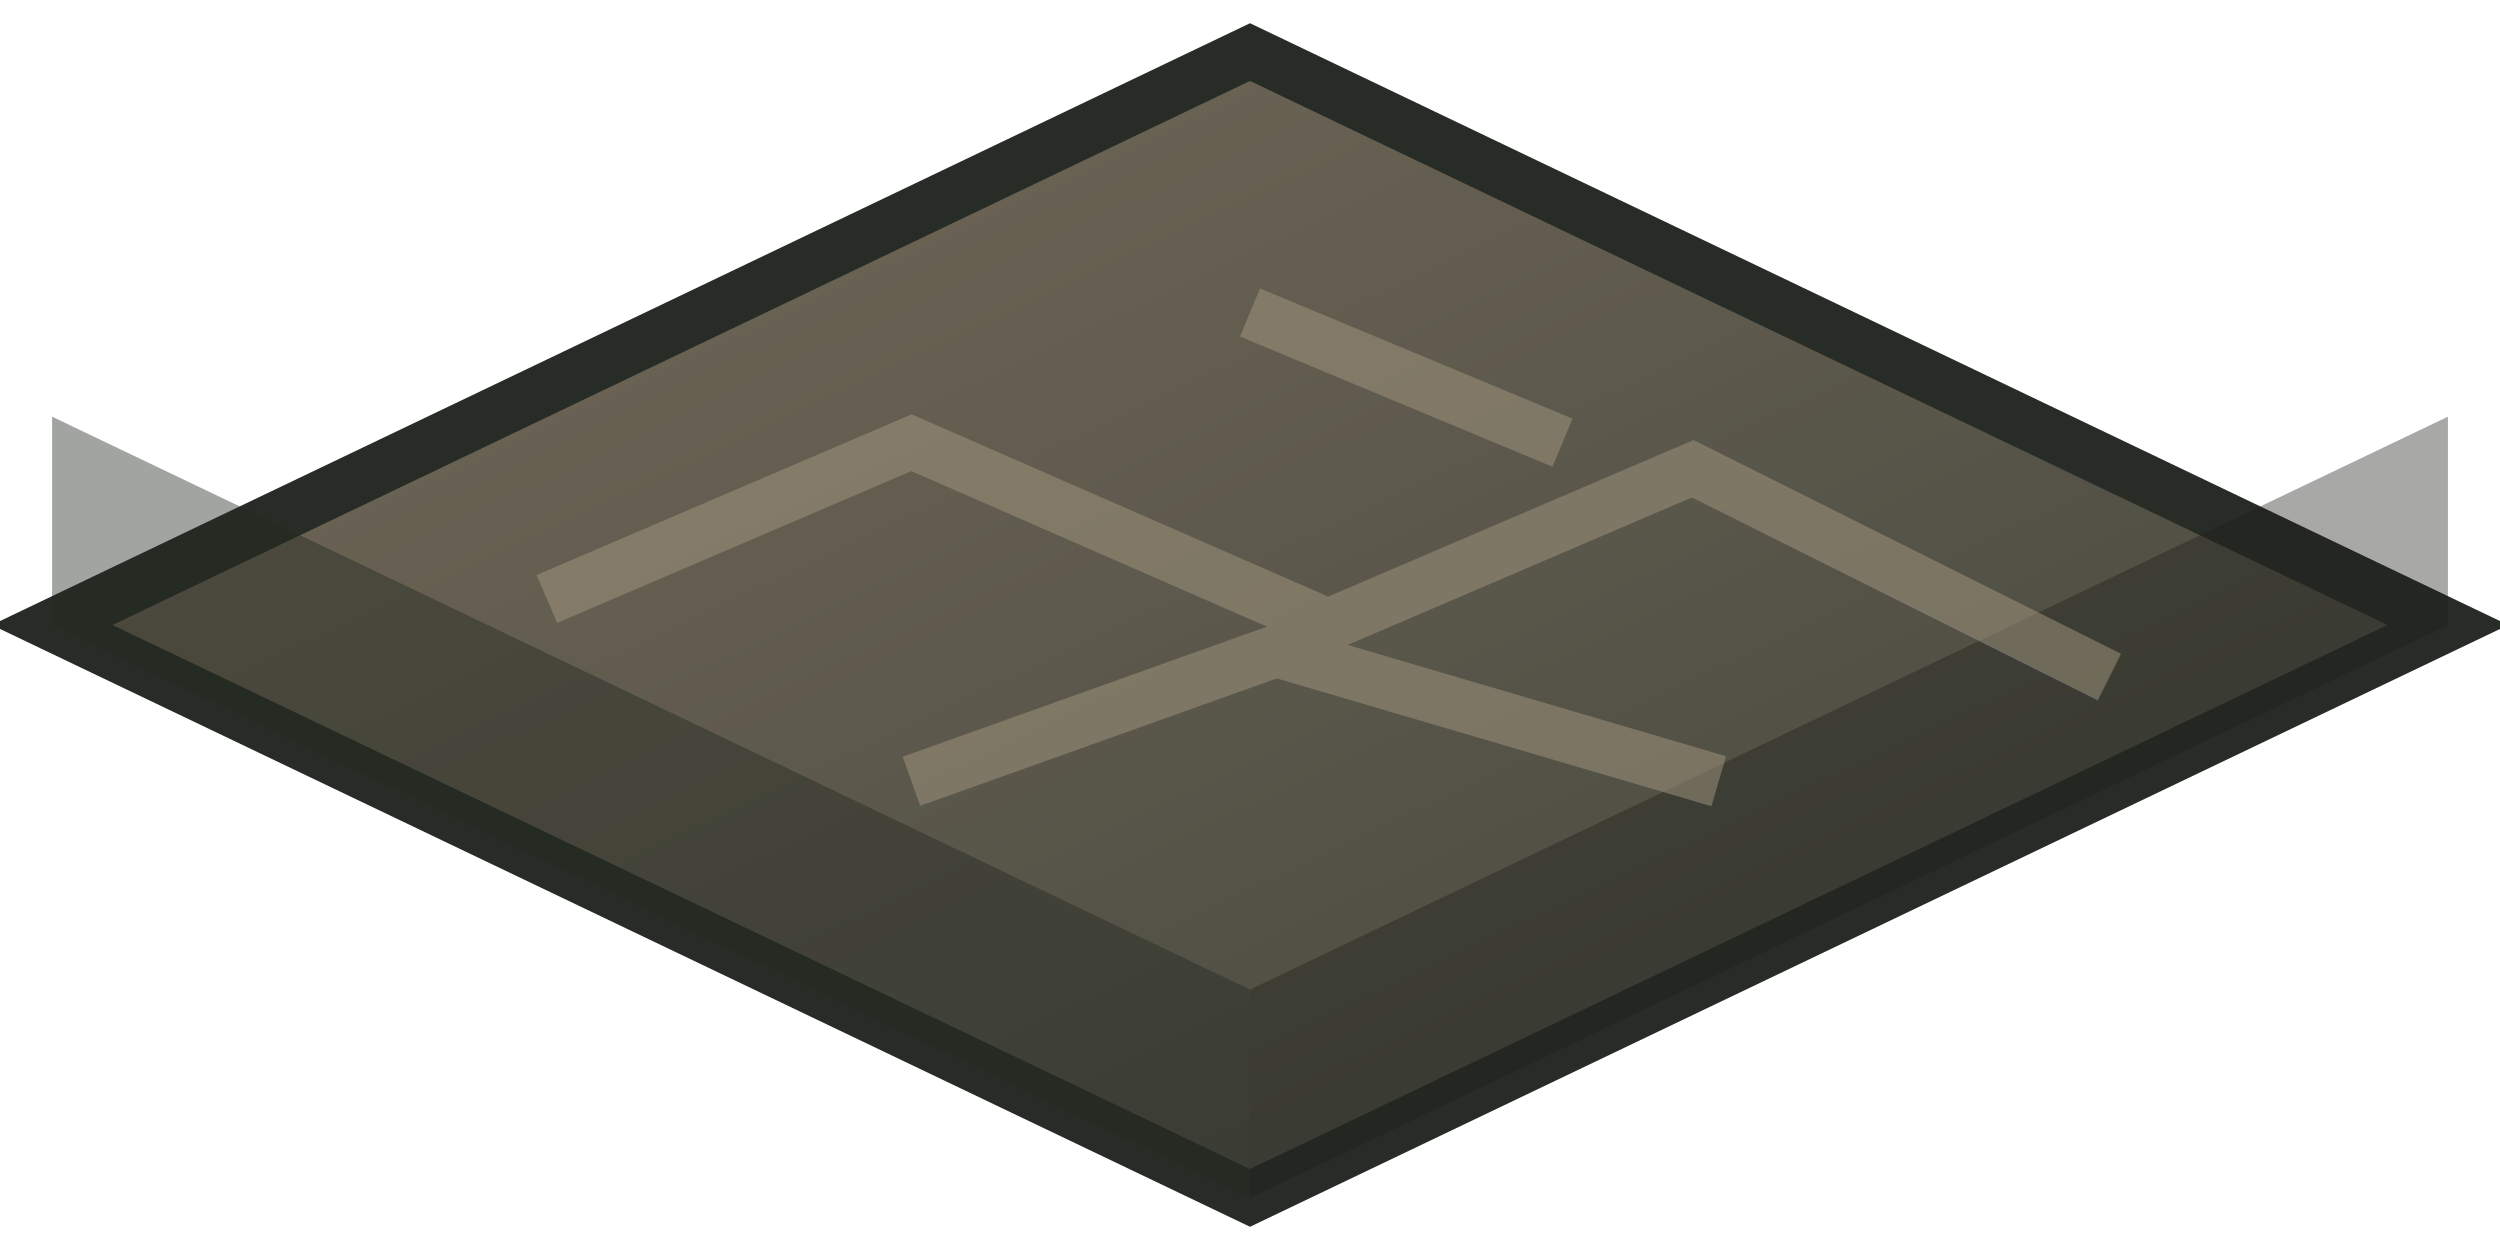
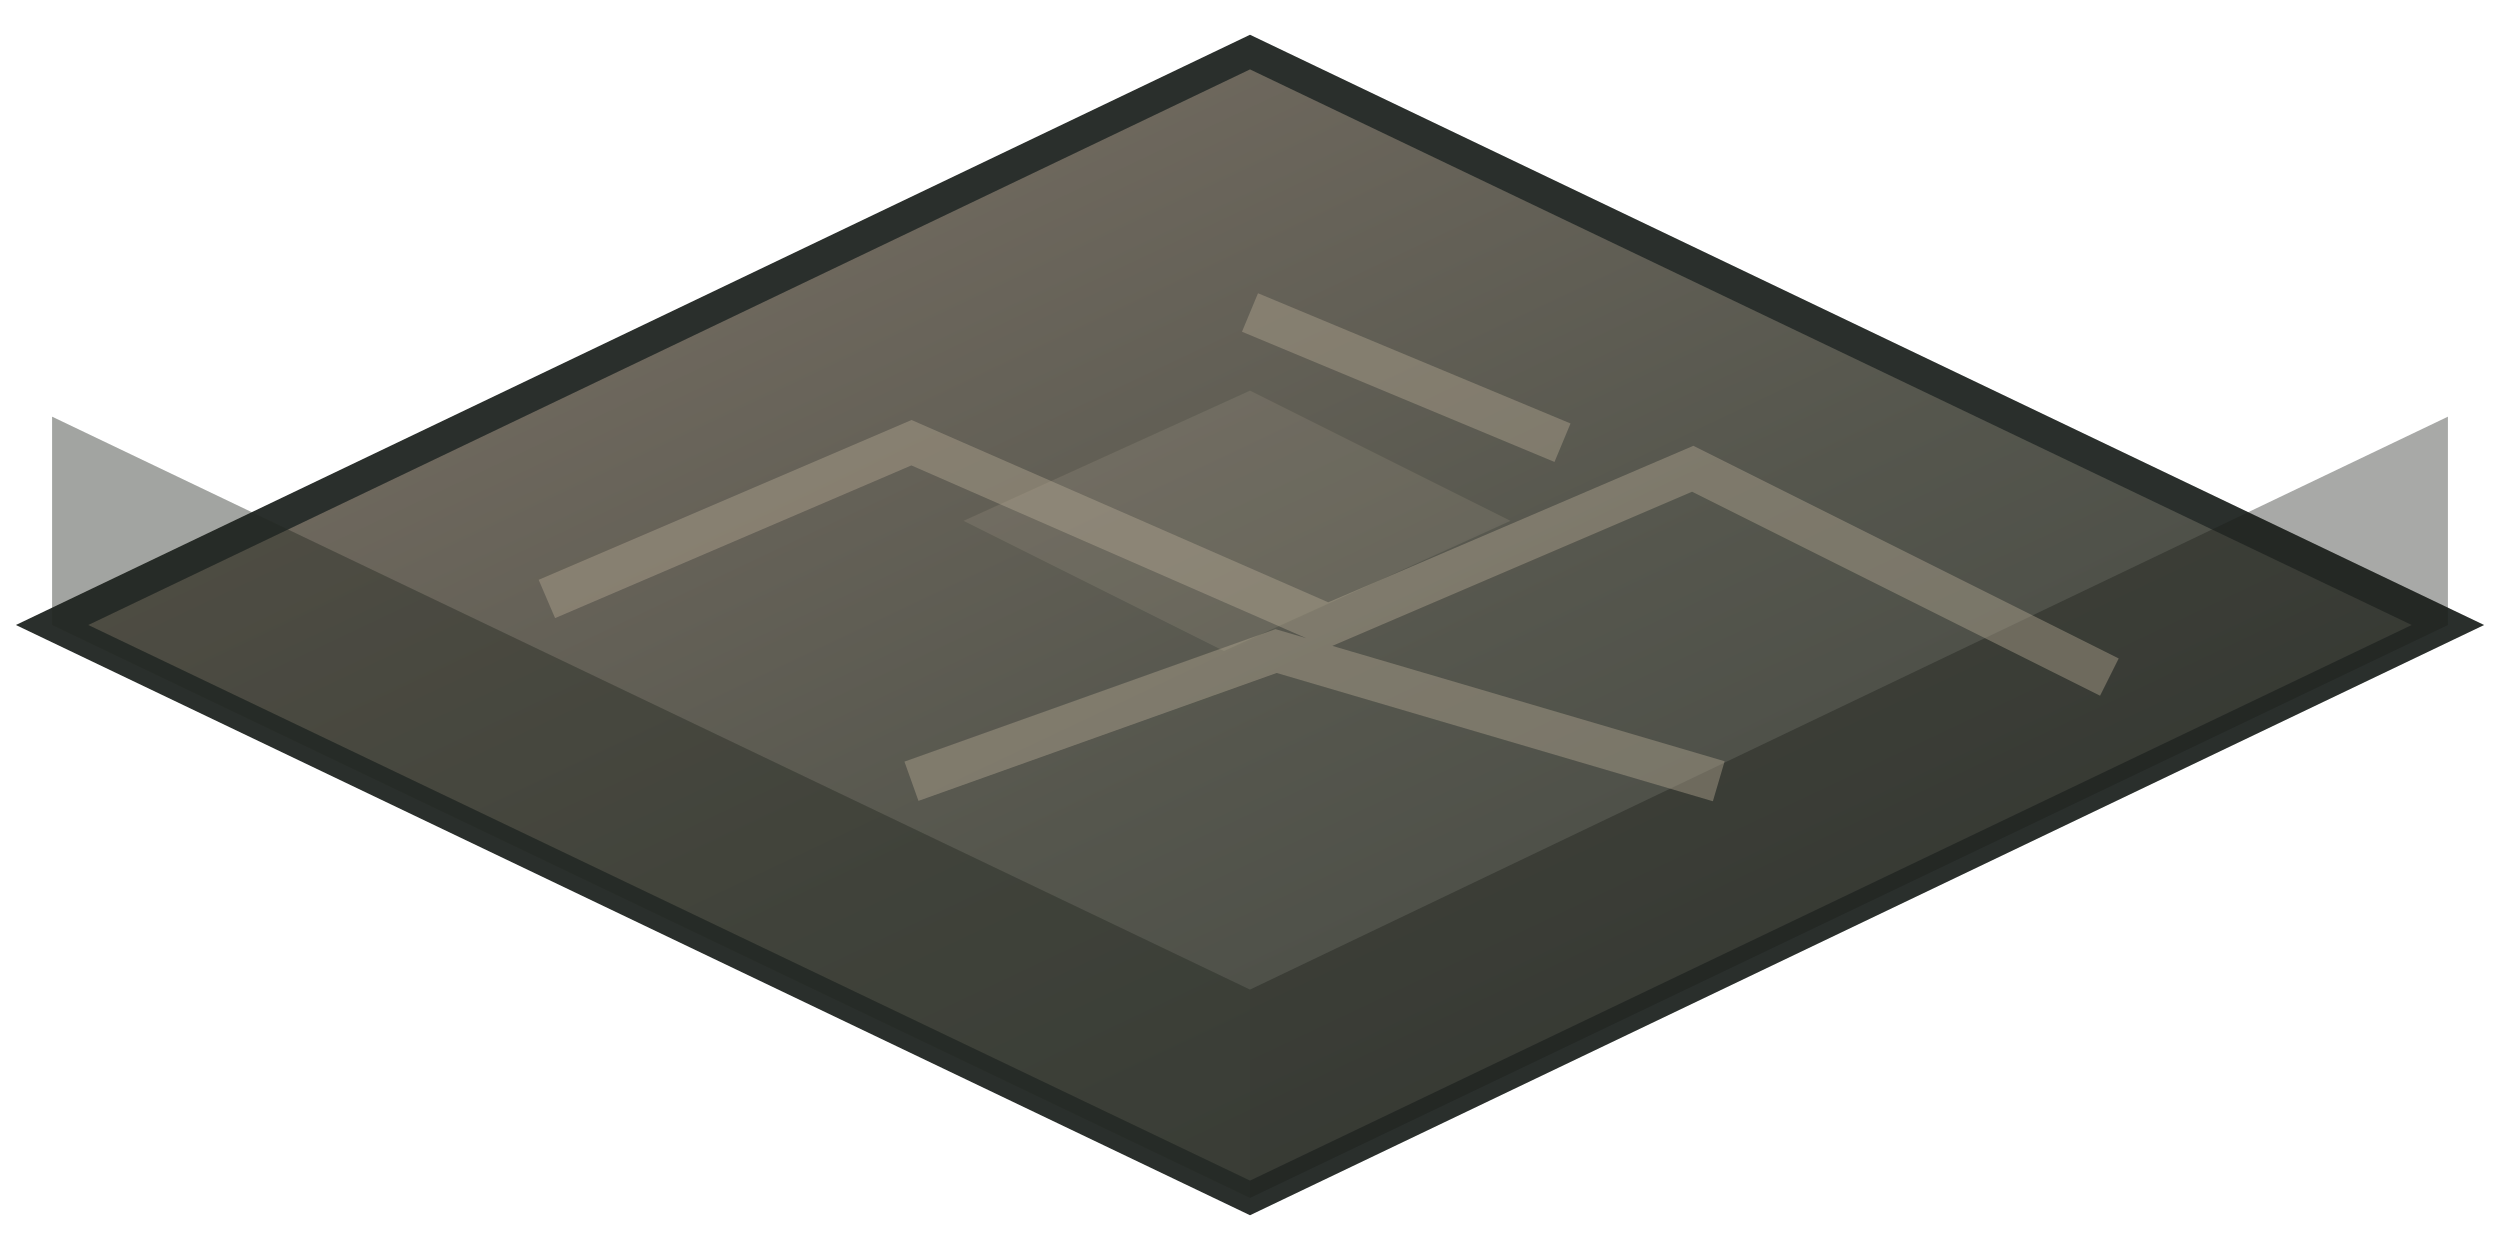
<svg xmlns="http://www.w3.org/2000/svg" viewBox="0 0 96 48">
  <defs>
    <linearGradient id="top" x1="0" y1="0" x2="1" y2="1">
-       <stop offset="0" stop-color="#786d5c" />
-       <stop offset="1" stop-color="#3e423a" />
+       <stop offset="0" stop-color="#82766a" />
+       <stop offset=".55" stop-color="#55564d" />
+       <stop offset="1" stop-color="#3c413d" />
    </linearGradient>
  </defs>
-   <path d="M48 2 94 24 48 46 2 24Z" fill="url(#top)" stroke="#282c26" stroke-width="2" />
+   <path d="M48 2 94 24 48 46 2 24Z" fill="url(#top)" stroke="#2a2f2c" stroke-width="1.2" />
  <path d="M2 24 48 46 48 38 2 16Z" fill="#22271f" opacity=".42" />
  <path d="M94 24 48 46 48 38 94 16Z" fill="#191c18" opacity=".38" />
-   <path d="M21 23 35 17l16 7 14-6 16 8M35 30l14-5 17 5M48 12l12 5" fill="none" stroke="#a39780" stroke-width="2" opacity=".5" />
+   <path d="M21 23 35 17l16 7 14-6 16 8M35 30l14-5 17 5M48 12l12 5" fill="none" stroke="#b6aa94" stroke-width="1.6" opacity=".42" />
+   <path d="M37 20 48 15 58 20 47 25Z" fill="#c0b59d" opacity=".16" />
</svg>
